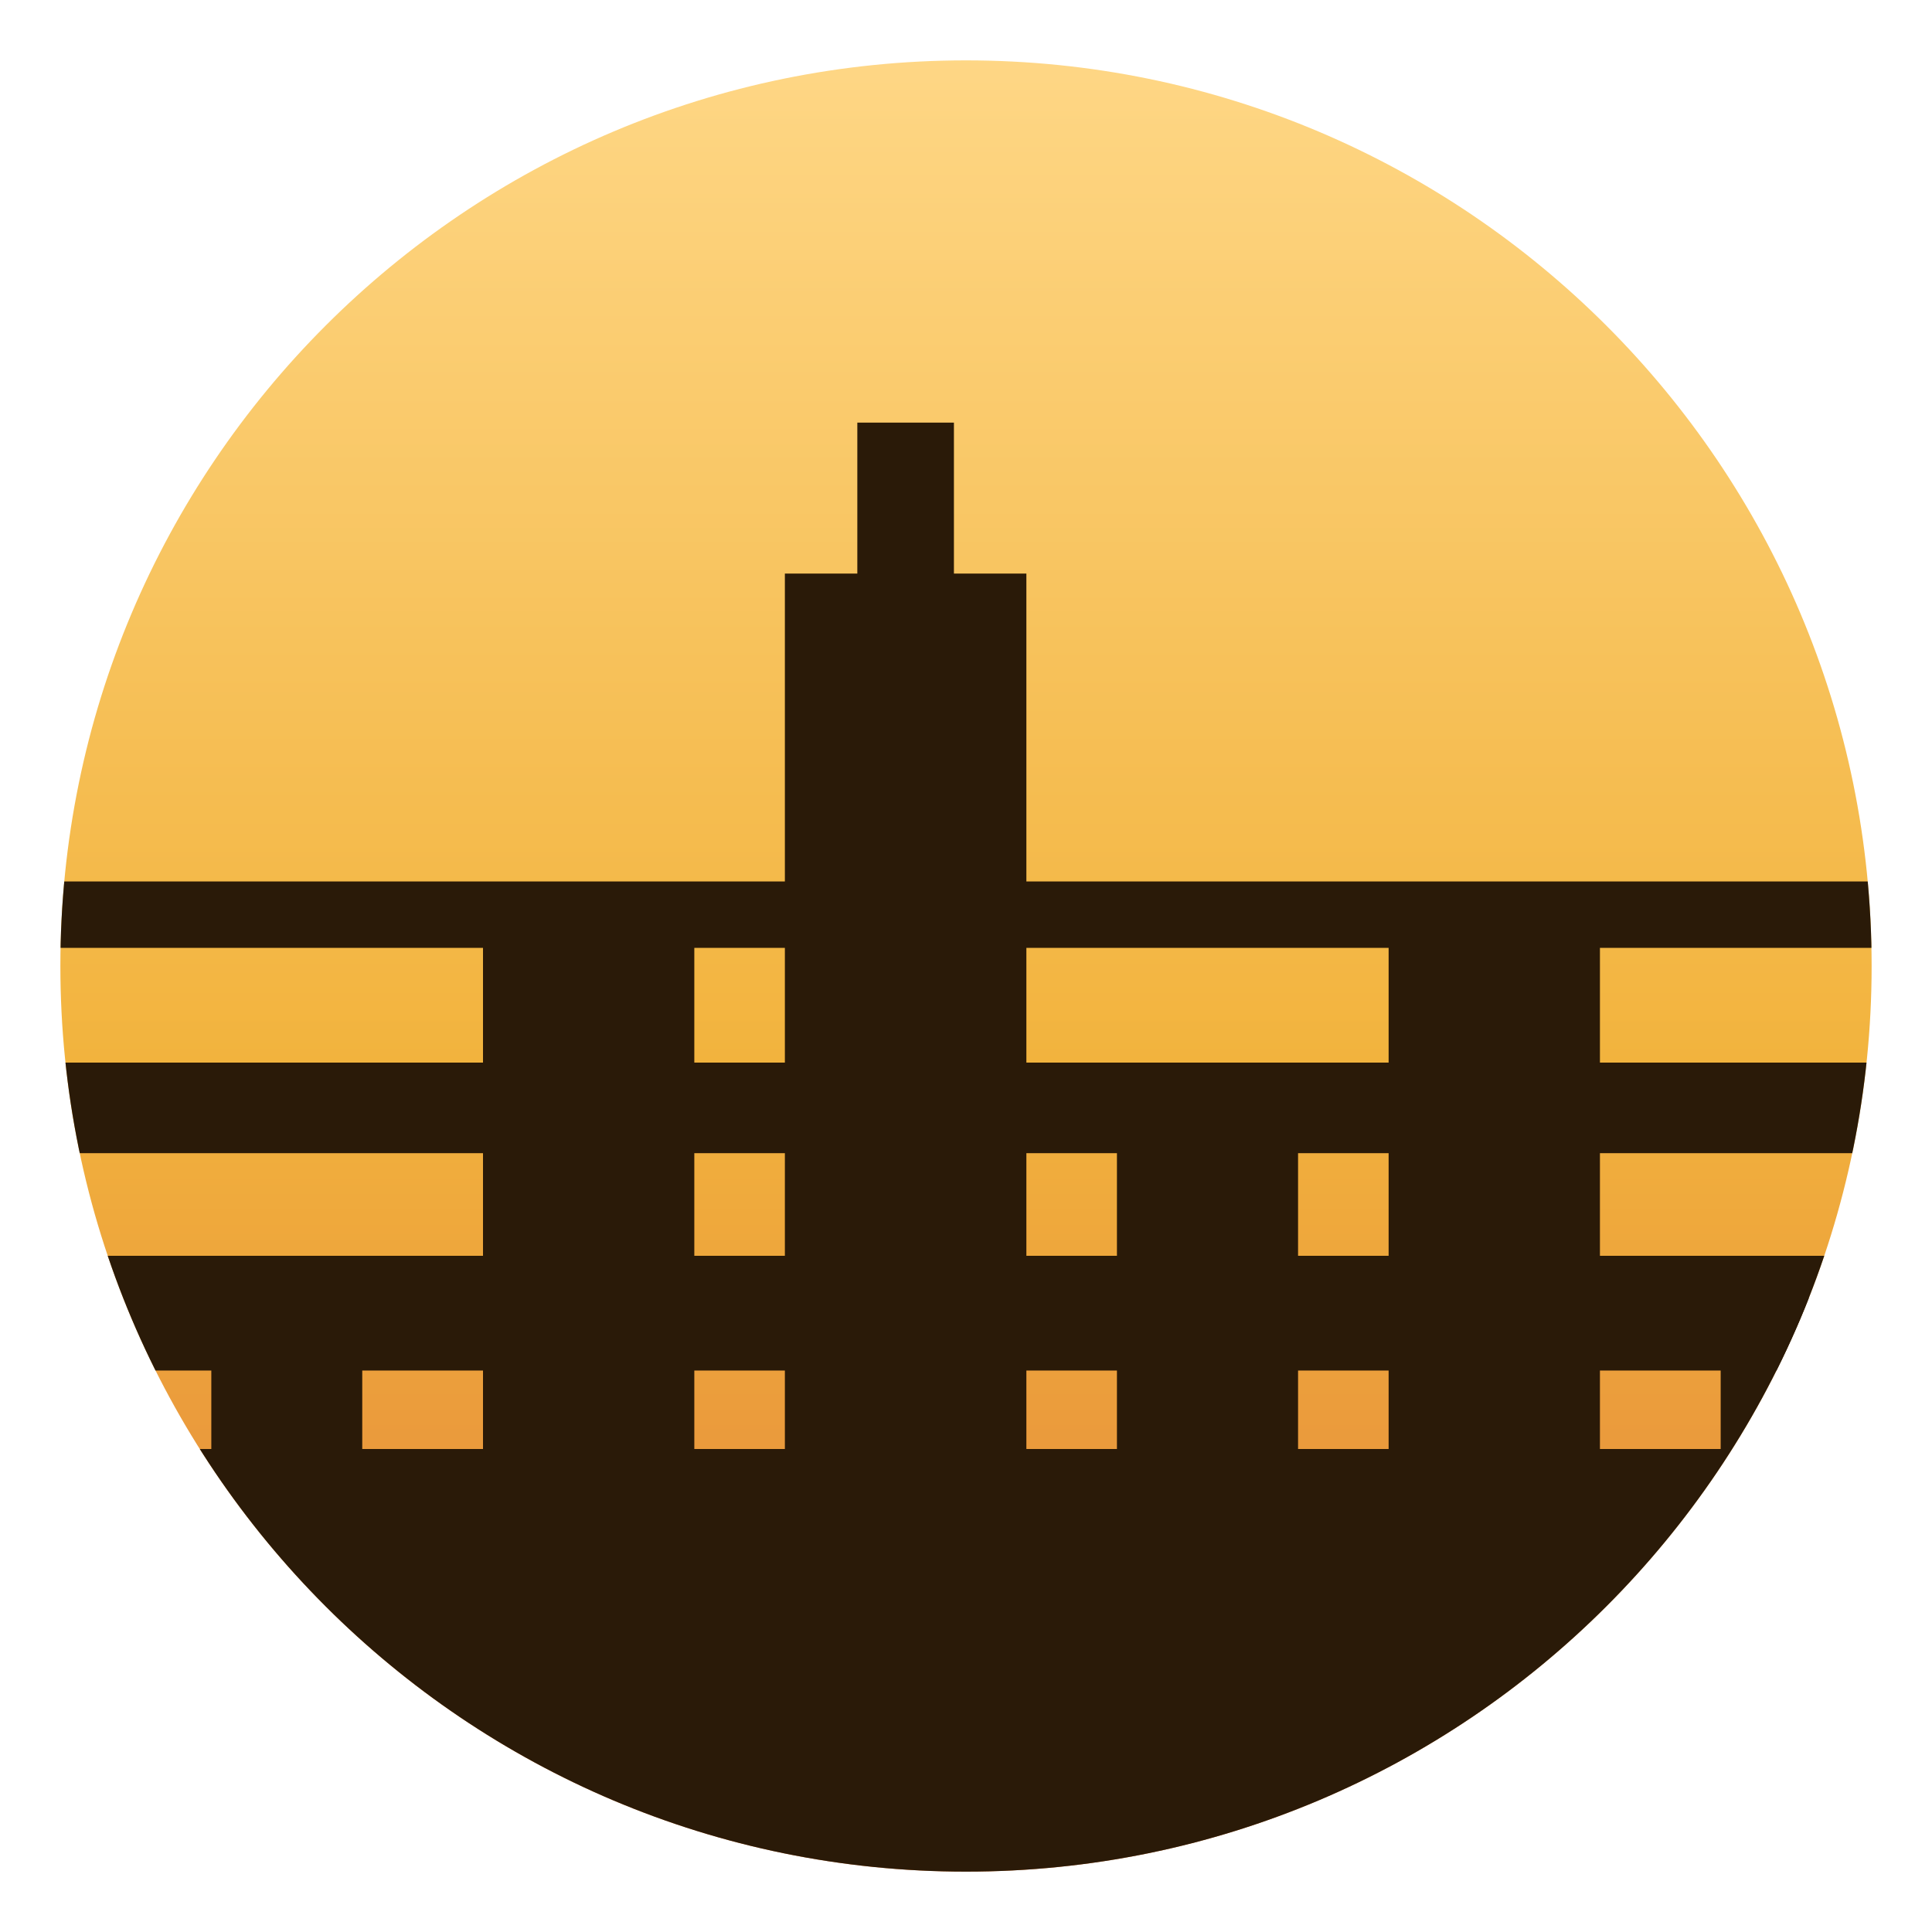
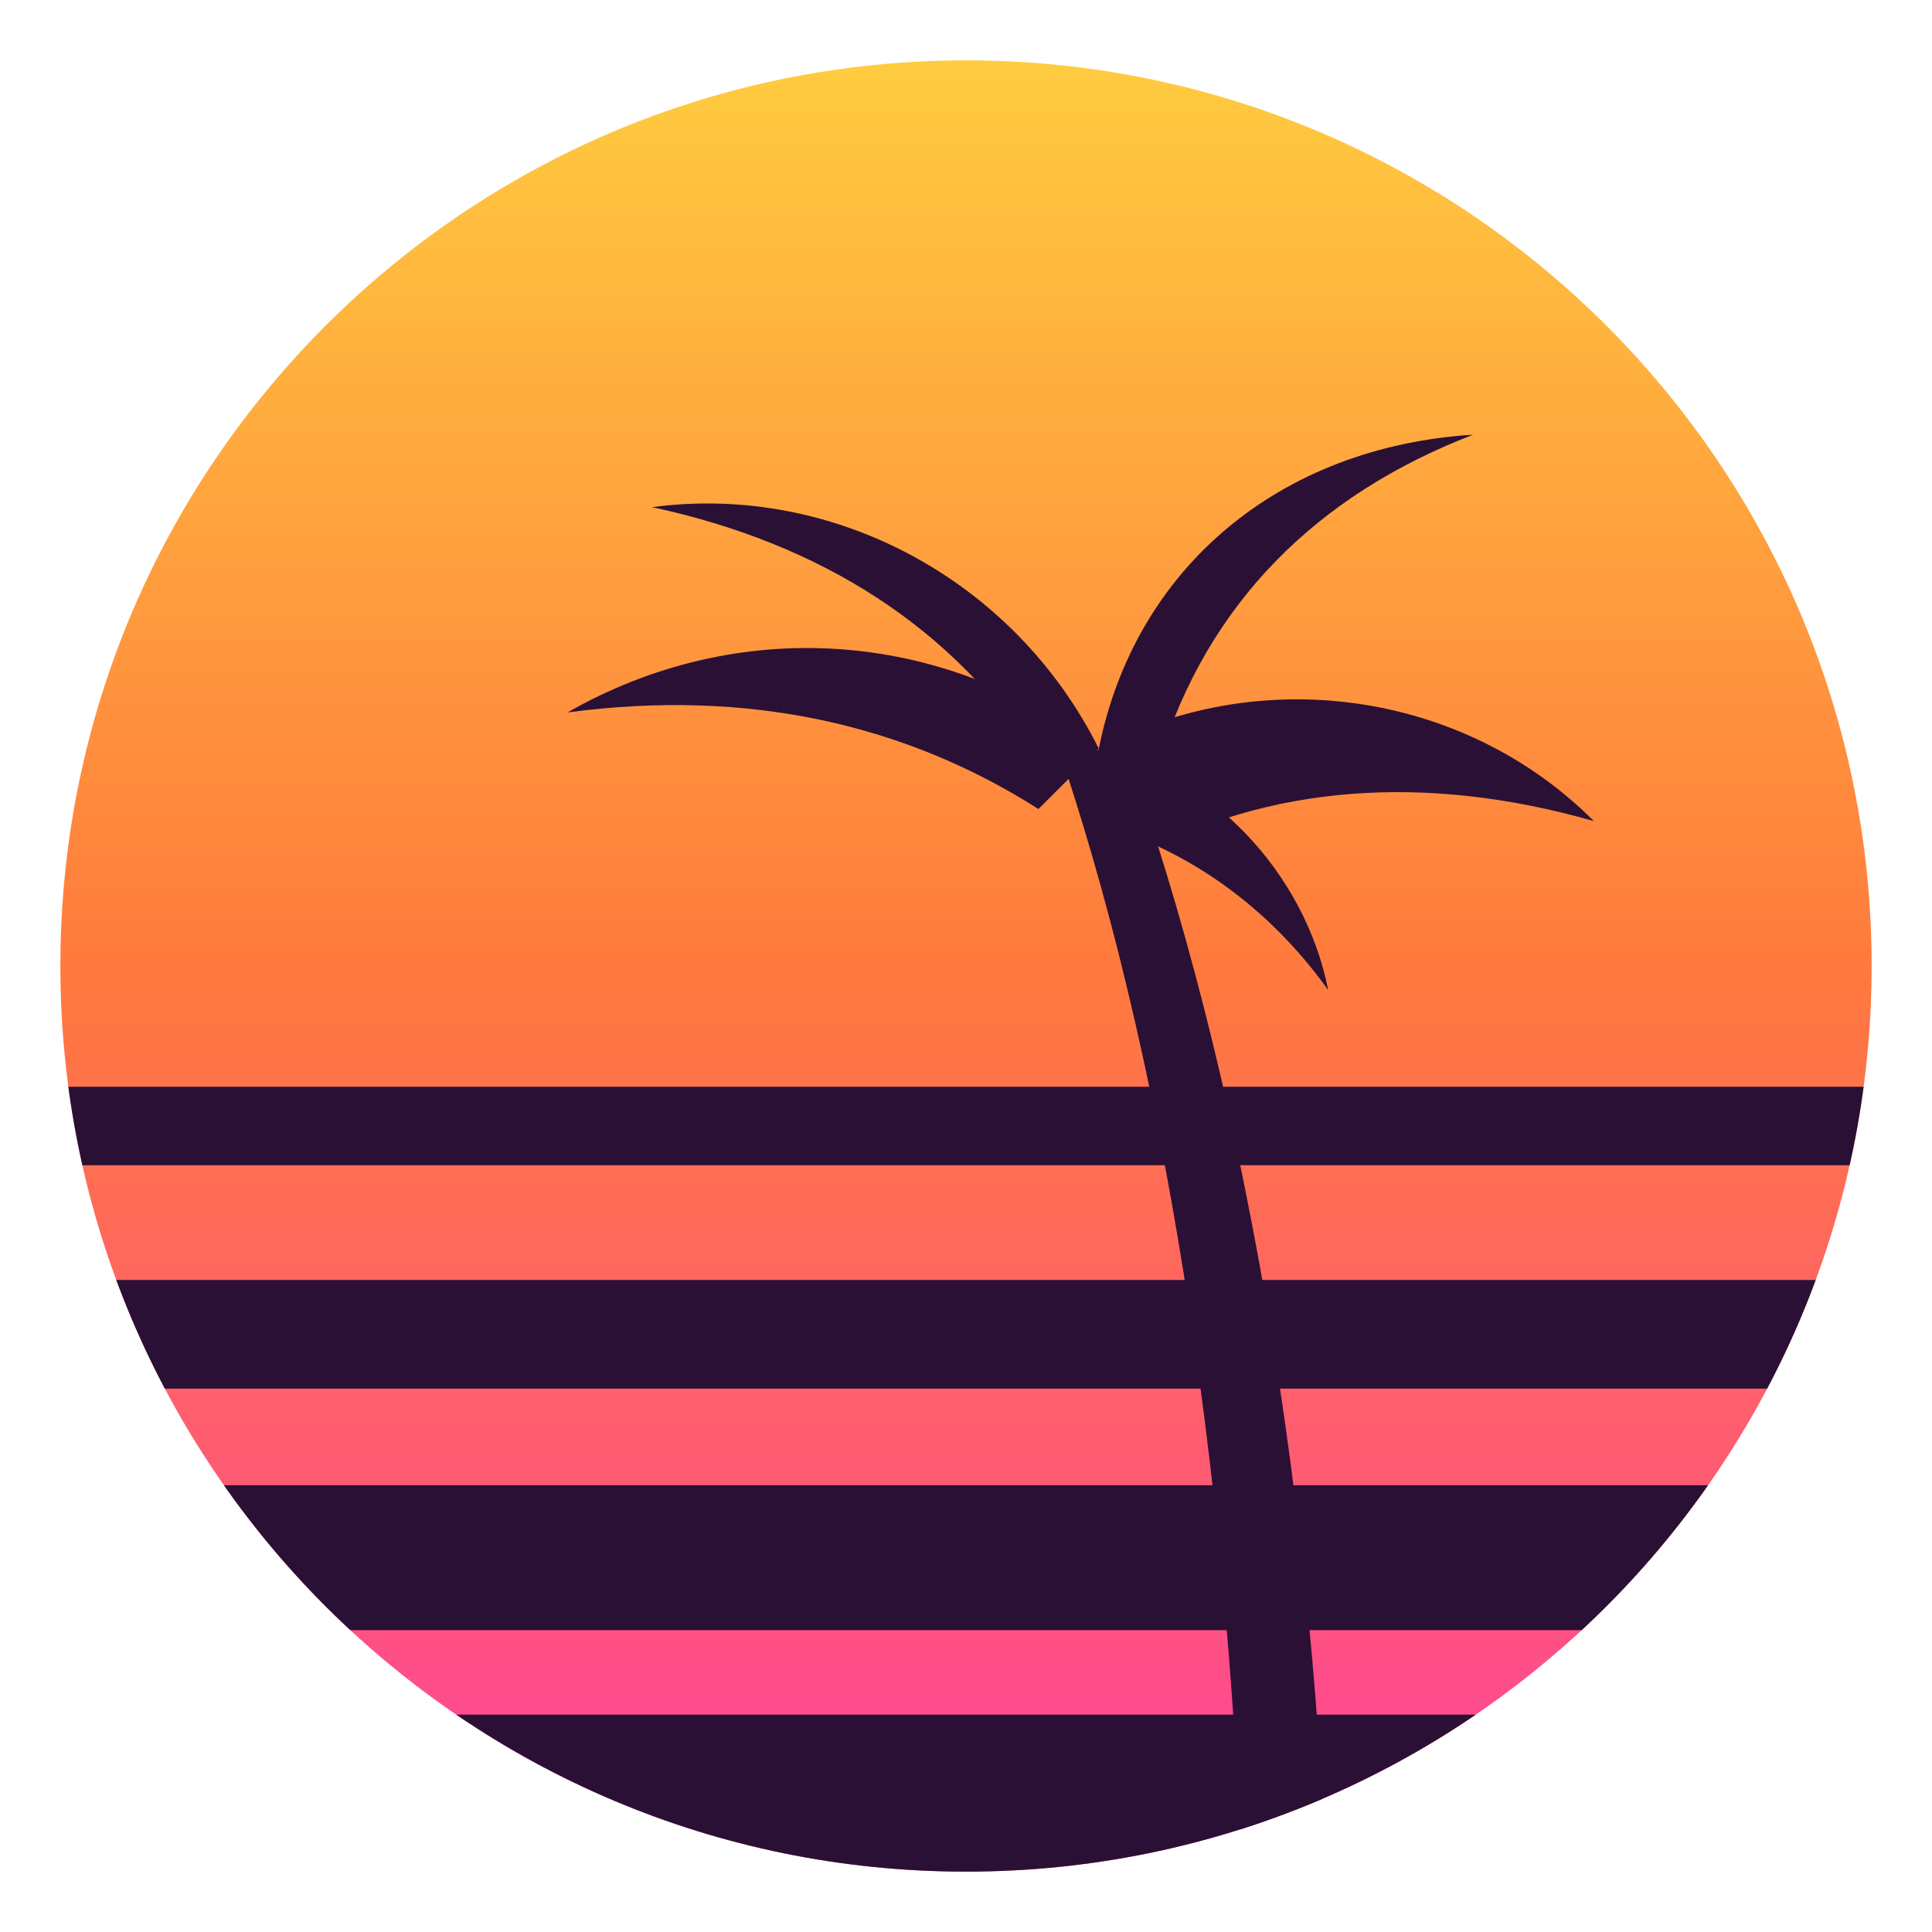
<svg xmlns="http://www.w3.org/2000/svg" viewBox="0 0 32 32">
  <defs>
    <linearGradient id="s" x1="0" y1="0" x2="0" y2="1">
-       <stop offset="0" stop-color="#ffd98a" />
-       <stop offset=".55" stop-color="#f2b33d" />
-       <stop offset="1" stop-color="#e07a3a" />
+       <stop offset="0" stop-color="#ffd23f" />
+       <stop offset=".5" stop-color="#ff7a3d" />
+       <stop offset="1" stop-color="#ff3ea5" />
    </linearGradient>
    <clipPath id="c">
      <circle cx="16" cy="16" r="15" />
    </clipPath>
  </defs>
  <g clip-path="url(#c)">
    <rect width="32" height="32" fill="url(#s)" />
-     <g fill="#2a1a08">
-       <rect y="14.6" width="32" height="1.1" />
-       <rect y="17.6" width="32" height="1.5" />
-       <rect y="20.8" width="32" height="1.9" />
-       <path d="M0 32V24h3.5v-3h2.5v3h2V15.5h3.5V24h1.5V9.5h1.2V7h1.6v2.5h1.2V24h1.5v-6h3V24h1.5v-9h3.5V24h2v-2.5h3.5V32z" />
+     <g fill="#2b1035">
+       <rect y="18" width="32" height="1.3" />
+       <rect y="21.2" width="32" height="1.8" />
+       <rect y="24.6" width="32" height="2.4" />
+       <rect y="28.4" width="32" height="4" />
+       <path d="M20.6 32C20.4 25 19.4 18 17.6 12.6l1-.3C20.6 17.8 21.8 25 22 32z" />
+       <path d="M18.2 12.4c-2.6-2-6-2.2-8.8-.6 3-.4 5.6.2 7.8 1.6z" />
+       <path d="M18.2 12.4c-1.4-2.8-4.4-4.4-7.4-4 2.8.6 5 2 6.4 4.2z" />
+       <path d="M18.2 12.4c.6-3 3-5 6.2-5.2-2.6 1-4.4 2.8-5.2 5.4z" />
+       <path d="M18.2 12.4c2.6-1.4 6-1 8.2 1.2-2.8-.8-5.4-.6-7.6.6z" />
+       <path d="M18.2 12.4c1.8.4 3.4 2 3.8 4-1-1.4-2.4-2.4-4-2.8z" />
    </g>
  </g>
</svg>
